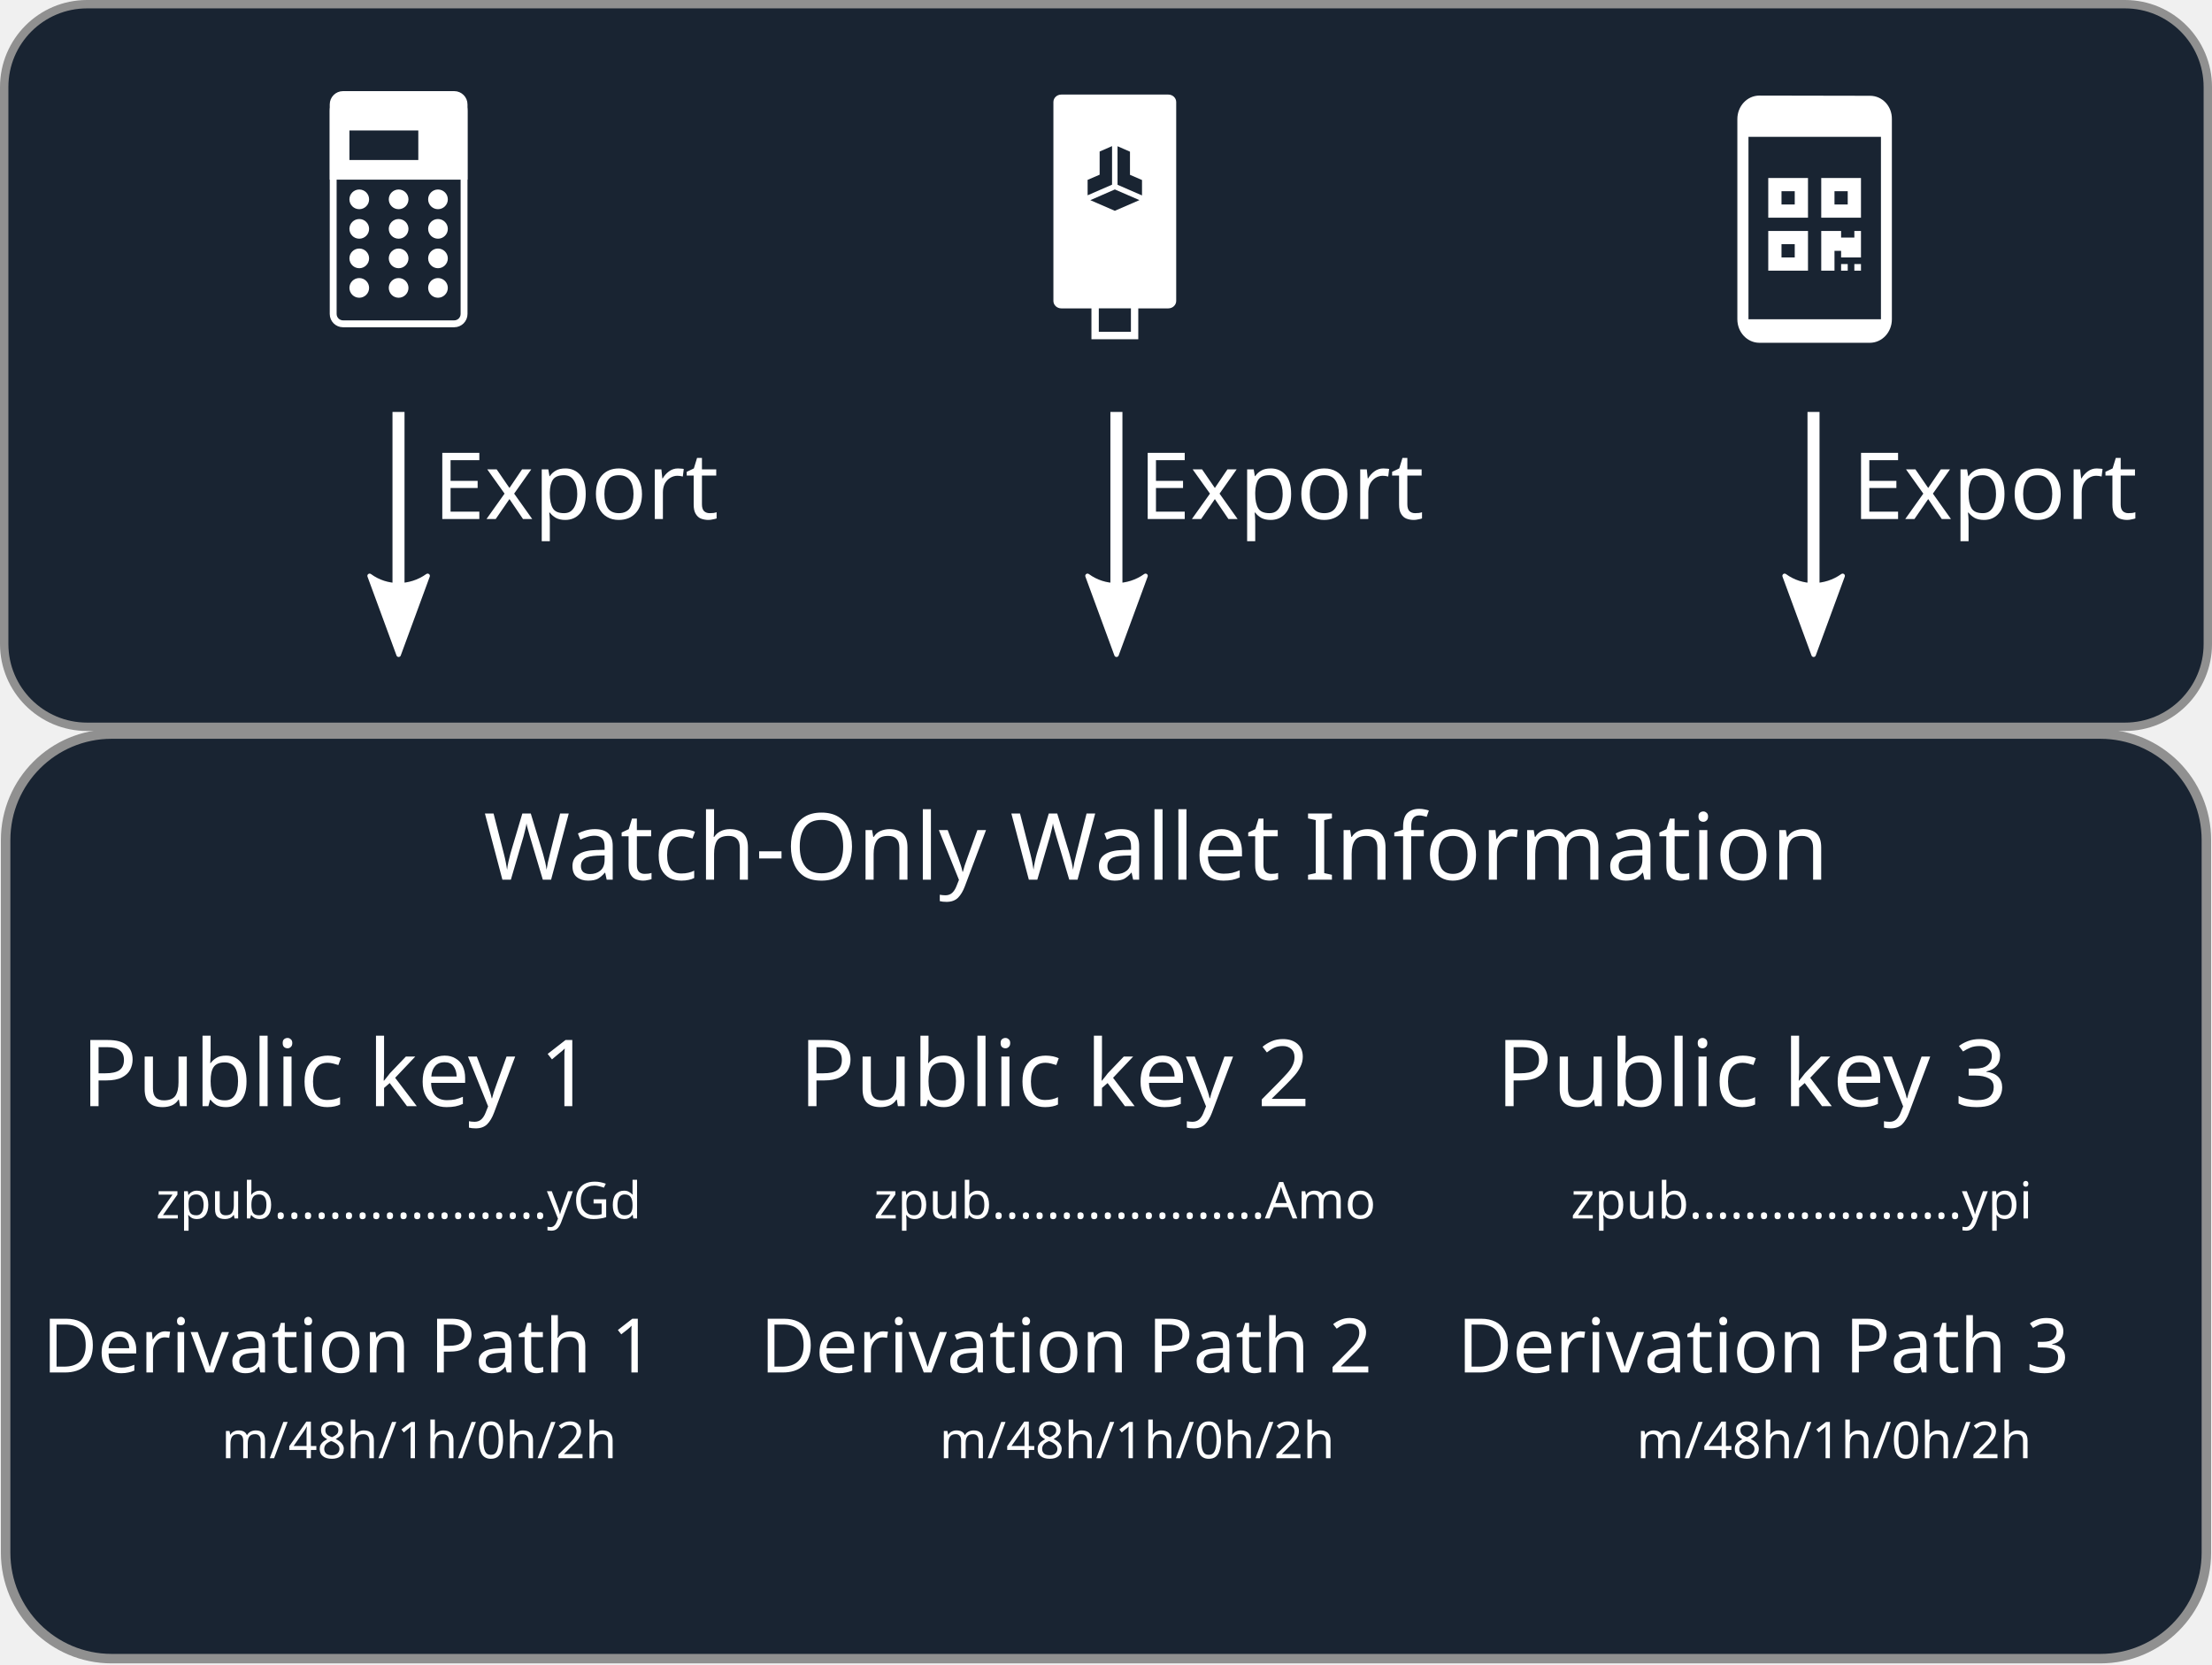
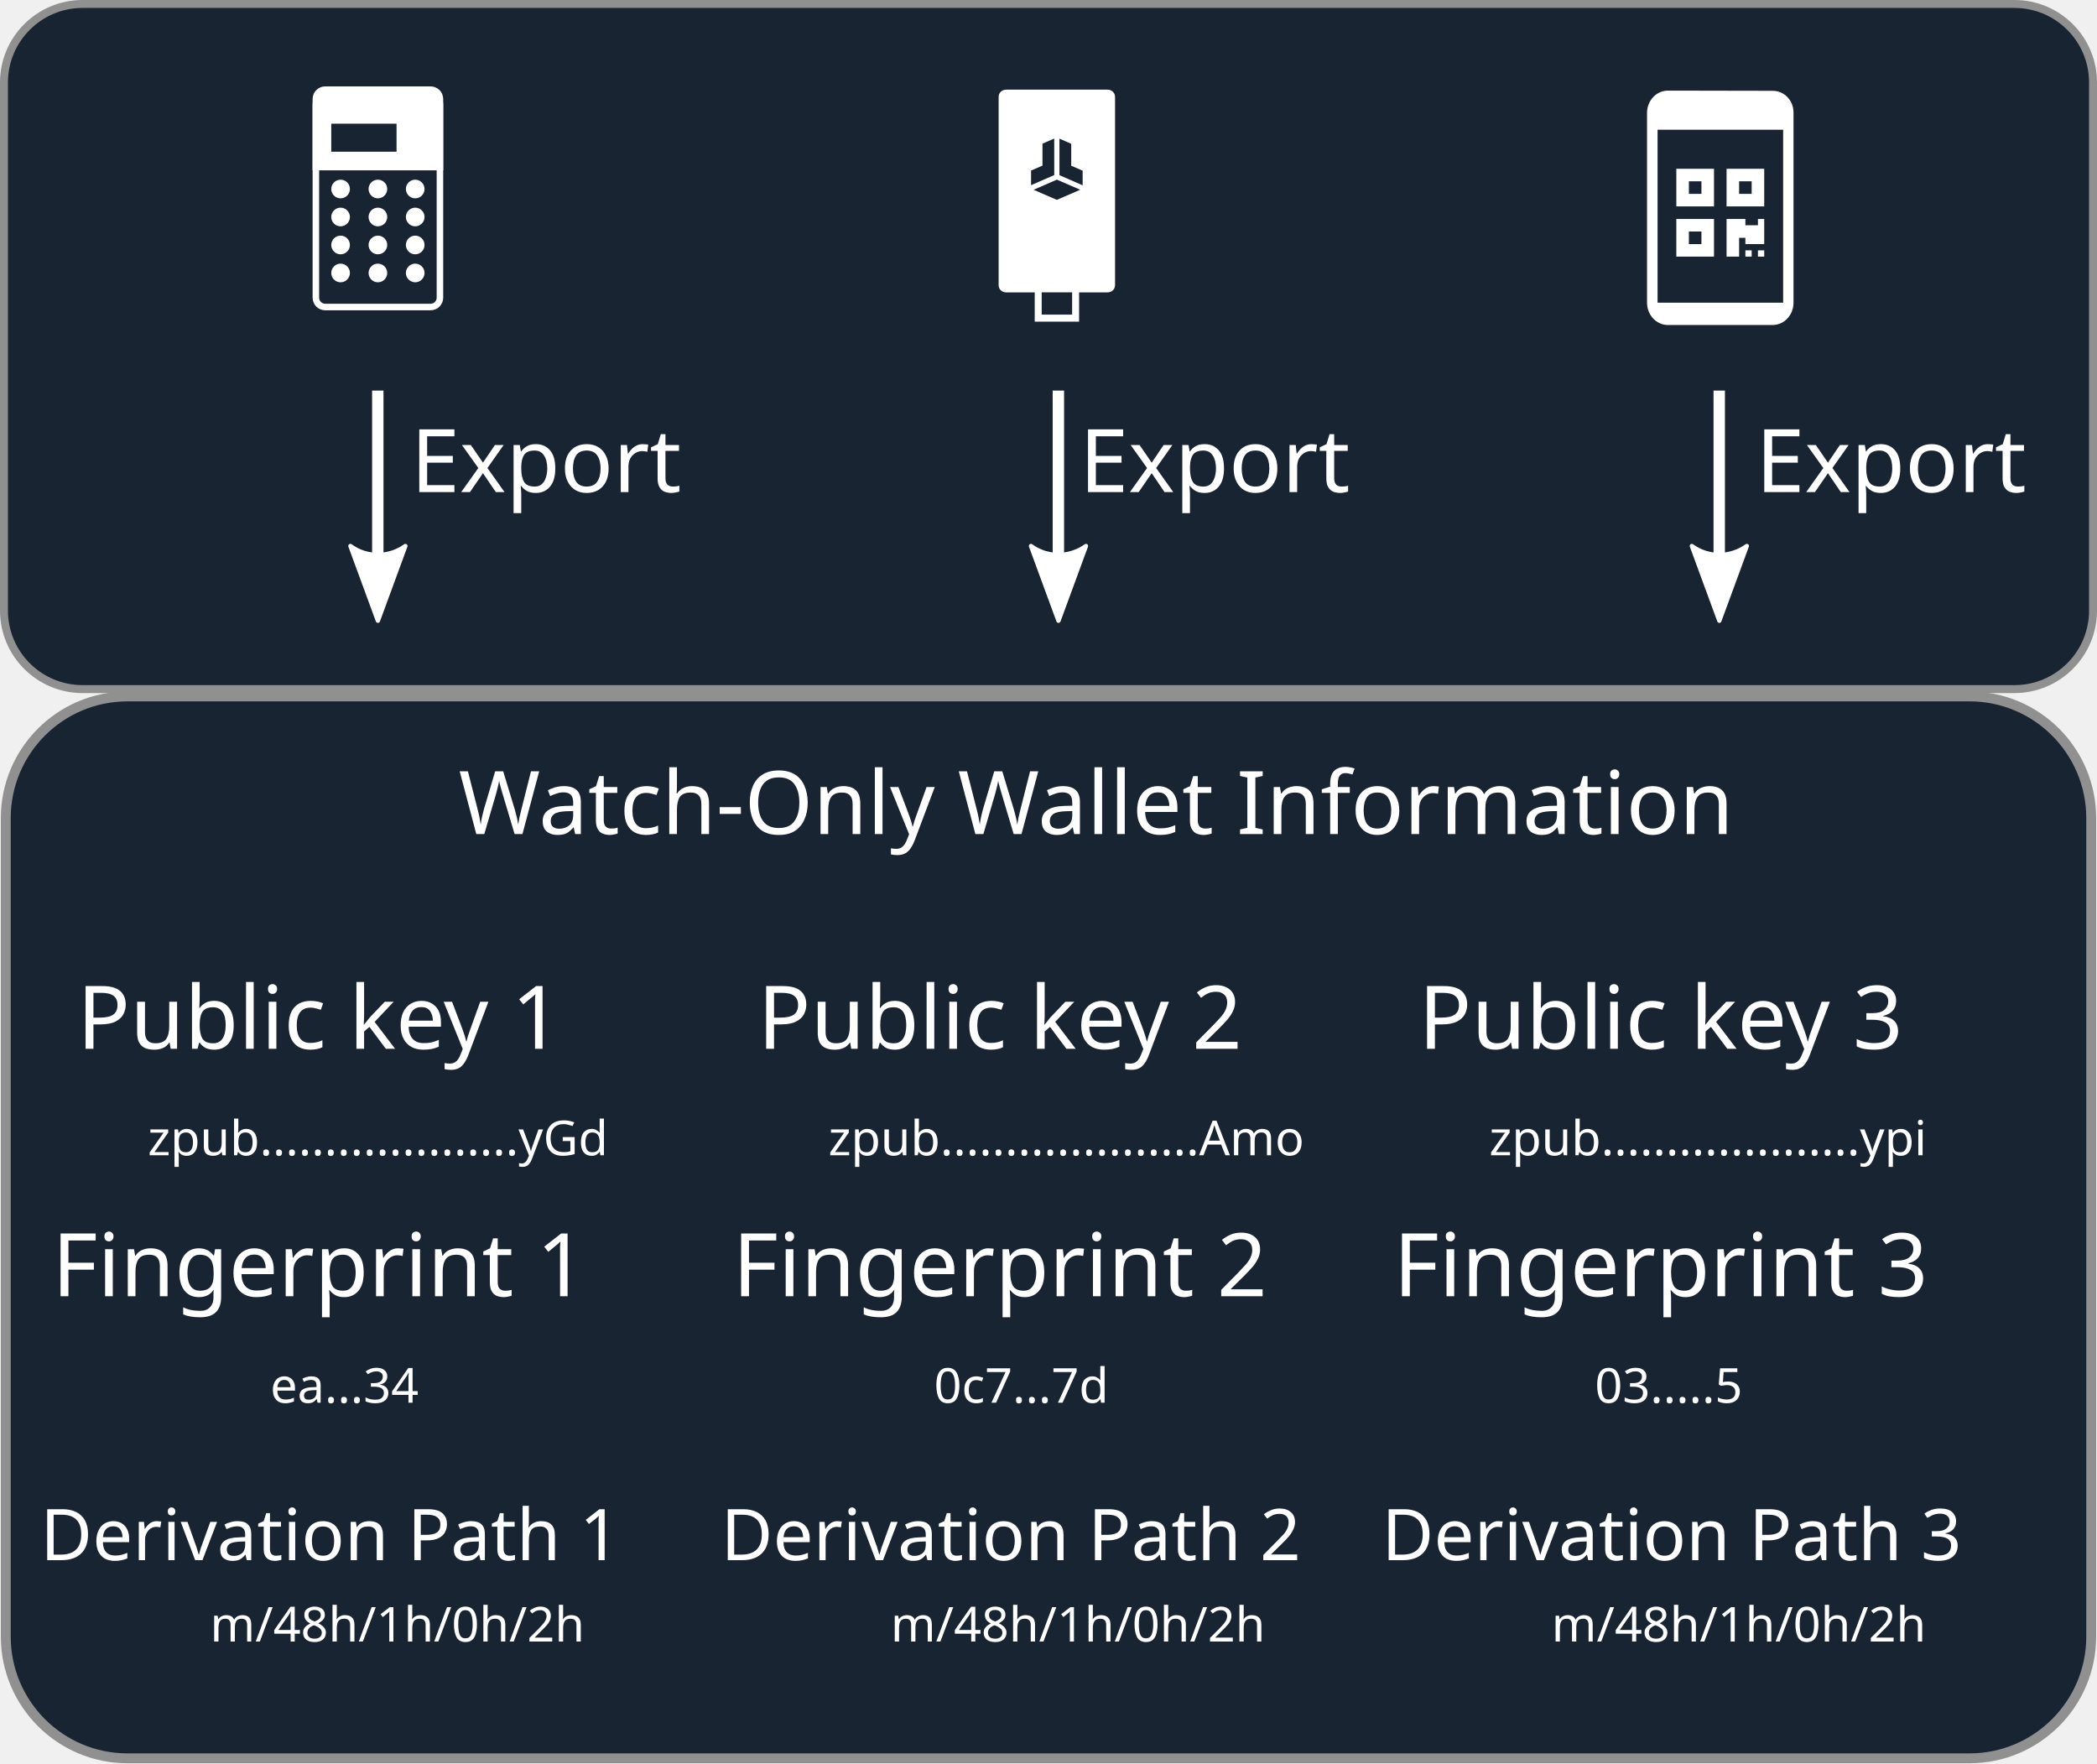
- <svg xmlns="http://www.w3.org/2000/svg" width="183.861mm" height="138.348mm" viewBox="0 0 183.861 138.348" version="1.1" id="svg5">
+ <svg xmlns="http://www.w3.org/2000/svg" width="183.861mm" height="154.6mm" viewBox="0 0 183.861 154.6" version="1.1" id="svg5">
  <defs id="defs2">
    <marker style="overflow:visible" id="Arrow2Mend" refX="0" refY="0" orient="auto">
      <path transform="scale(-0.6)" d="M 8.719,4.034 -2.207,0.016 8.719,-4.002 c -1.745,2.372 -1.735,5.617 -6e-7,8.035 z" style="fill:context-stroke;fill-rule:evenodd;stroke:context-stroke;stroke-width:0.625;stroke-linejoin:round" id="path164965" />
    </marker>
    <marker style="overflow:visible" id="Arrow1Lend" refX="0" refY="0" orient="auto">
      <path transform="matrix(-0.8,0,0,-0.8,-10,0)" style="fill:context-stroke;fill-rule:evenodd;stroke:context-stroke;stroke-width:1pt" d="M 0,0 5,-5 -12.5,0 5,5 Z" id="path164941" />
    </marker>
    <rect x="481.797" y="421.178" width="29.508" height="40.268" id="rect132514" />
    <rect x="524.812" y="382.733" width="358.312" height="107.187" id="rect108088" />
  </defs>
  <g id="layer1" transform="translate(-15.78326,-53.08264)">
    <rect style="fill:#192432;fill-opacity:1;fill-rule:evenodd;stroke:#909090;stroke-width:0.697;stroke-miterlimit:4;stroke-dasharray:none;stroke-opacity:1" id="rect31" width="183.164" height="60.07" x="16.132" y="53.431" ry="6.887" />
-     <rect style="fill:#192432;fill-opacity:1;fill-rule:evenodd;stroke:#909090;stroke-width:0.788;stroke-miterlimit:4;stroke-dasharray:none;stroke-opacity:1" id="rect177184" width="182.926" height="76.86" x="16.251" y="114.104" ry="8.812" />
+     <rect style="fill:#192432;fill-opacity:1;fill-rule:evenodd;stroke:#909090;stroke-width:0.867;stroke-miterlimit:4;stroke-dasharray:none;stroke-opacity:1" id="rect177184" width="182.847" height="93.106" x="16.29" y="114.143" ry="10.675" />
    <g id="Group-5" style="fill:none;fill-rule:evenodd;stroke:none;stroke-width:1" transform="matrix(0.8178821,0,0,0.8178821,43.19155,60.6579)">
      <g id="Group-4">
        <rect id="Rectangle" stroke="#ffffff" stroke-width="0.7" x="0.35" y="0.35" width="13.3" height="23.3" rx="1" />
        <path d="m 2,0 h 10 c 1.105,0 2,0.895 2,2 V 9 H 0 V 2 C 0,0.895 0.895,0 2,0 Z M 2,4 V 7 H 9 V 4 Z" id="Combined-Shape" fill="#ffffff" />
      </g>
      <circle id="Oval" fill="#ffffff" cx="3" cy="11" r="1" />
      <circle id="circle10781" fill="#ffffff" cx="7" cy="11" r="1" />
      <circle id="circle10783" fill="#ffffff" cx="11" cy="11" r="1" />
      <circle id="circle10785" fill="#ffffff" cx="3" cy="14" r="1" />
      <circle id="circle10787" fill="#ffffff" cx="7" cy="14" r="1" />
      <circle id="circle10789" fill="#ffffff" cx="11" cy="14" r="1" />
      <circle id="circle10791" fill="#ffffff" cx="3" cy="17" r="1" />
      <circle id="circle10793" fill="#ffffff" cx="7" cy="17" r="1" />
      <circle id="circle10795" fill="#ffffff" cx="11" cy="17" r="1" />
      <circle id="circle10797" fill="#ffffff" cx="3" cy="20" r="1" />
      <circle id="circle10799" fill="#ffffff" cx="7" cy="20" r="1" />
      <circle id="circle10801" fill="#ffffff" cx="11" cy="20" r="1" />
    </g>
    <path d="m 103.999,60.944 c -0.364,0 -0.657,0.278 -0.657,0.622 v 16.53 c 0,0.344 0.293,0.622 0.657,0.622 h 2.505 v 2.564 h 3.893 v -2.564 h 2.495 c 0.364,0 0.657,-0.278 0.657,-0.622 V 61.566 c 0,-0.344 -0.293,-0.622 -0.657,-0.622 z m 4.218,4.285 v 3.205 l -2.003,0.871 -0.029,0.013 v -1.283 l 1,-0.43 v -1.926 z m 0.455,0.01 1.035,0.452 v 1.924 l 1,0.432 v 1.249 0.032 l -2.034,-0.884 z m -0.223,3.592 2.043,0.887 -2.037,0.885 -0.008,0.003 -2.037,-0.884 z m -1.333,9.886 h 2.669 v 1.951 h -2.669 z" id="path902" style="fill:#ffffff;fill-rule:nonzero;stroke:none;stroke-width:0.853" />
    <text xml:space="preserve" style="font-style:normal;font-weight:normal;font-size:7.705px;line-height:1.25;font-family:sans-serif;fill:#000000;fill-opacity:1;stroke:none;stroke-width:0.193" x="48.789" y="145.042" id="text35645">
      <tspan style="text-align:center;text-anchor:middle;fill:#ffffff;fill-opacity:1;stroke-width:0.193" x="48.789" y="145.042" id="tspan82322">Public key 1</tspan>
    </text>
    <text xml:space="preserve" style="font-style:normal;font-weight:normal;font-size:7.705px;line-height:1.25;font-family:sans-serif;fill:#000000;fill-opacity:1;stroke:none;stroke-width:0.193" x="55.995" y="126.212" id="text62400">
      <tspan id="tspan62398" style="fill:#ffffff;fill-opacity:1;stroke-width:0.193" x="55.995" y="126.212">Watch-Only Wallet Information</tspan>
    </text>
    <text xml:space="preserve" style="font-style:normal;font-weight:normal;font-size:3.75px;line-height:1.25;font-family:sans-serif;fill:#000000;fill-opacity:1;stroke:none;stroke-width:0.094;stroke-miterlimit:4;stroke-dasharray:none" x="279.165" y="167.339" id="text93230">
      <tspan style="text-align:center;text-anchor:middle;fill:#ffffff;fill-opacity:1;stroke-width:0.094;stroke-miterlimit:4;stroke-dasharray:none" x="279.165" y="167.339" id="tspan120812" />
    </text>
    <text xml:space="preserve" transform="matrix(0.2645833,0,0,0.2645833,15.78326,53.08263)" id="text108086" style="font-style:normal;font-weight:normal;font-size:40px;line-height:1.25;font-family:sans-serif;white-space:pre;shape-inside:url(#rect108088);fill:#000000;fill-opacity:1;stroke:none" />
    <text xml:space="preserve" transform="matrix(0.2645833,0,0,0.2645833,15.78326,53.08263)" id="text132512" style="font-style:normal;font-weight:normal;font-size:40px;line-height:1.25;font-family:sans-serif;white-space:pre;shape-inside:url(#rect132514);fill:#000000;fill-opacity:1;stroke:none" />
    <text xml:space="preserve" style="font-style:normal;font-weight:normal;font-size:4.233px;line-height:1.25;font-family:sans-serif;fill:#000000;fill-opacity:1;stroke:none;stroke-width:0.265" x="28.734" y="154.376" id="text145591">
      <tspan style="font-size:4.233px;fill:#ffffff;fill-opacity:1;stroke-width:0.265" x="28.734" y="154.376" id="tspan147219">zpub....................yGd</tspan>
    </text>
-     <text xml:space="preserve" style="font-style:normal;font-weight:normal;font-size:4.233px;line-height:1.25;font-family:sans-serif;fill:#000000;fill-opacity:1;stroke:none;stroke-width:0.265" x="34.203" y="174.303" id="text156841">
-       <tspan style="font-size:4.233px;fill:#ffffff;fill-opacity:1;stroke-width:0.265" x="34.203" y="174.303" id="tspan156839">m/48h/1h/0h/2h</tspan>
+     <text xml:space="preserve" style="font-style:normal;font-weight:normal;font-size:4.233px;line-height:1.25;font-family:sans-serif;fill:#000000;fill-opacity:1;stroke:none;stroke-width:0.265" x="34.203" y="197.004" id="text156841">
+       <tspan style="font-size:4.233px;fill:#ffffff;fill-opacity:1;stroke-width:0.265" x="34.203" y="197.004" id="tspan156839">m/48h/1h/0h/2h</tspan>
    </text>
-     <text xml:space="preserve" style="font-style:normal;font-weight:normal;font-size:6.268px;line-height:1.25;font-family:sans-serif;fill:#000000;fill-opacity:1;stroke:none;stroke-width:0.157" x="48.813" y="167.176" id="text159497">
-       <tspan style="text-align:center;text-anchor:middle;fill:#ffffff;fill-opacity:1;stroke-width:0.157" x="48.813" y="167.176" id="tspan159495">Derivation Path 1</tspan>
+     <text xml:space="preserve" style="font-style:normal;font-weight:normal;font-size:6.268px;line-height:1.25;font-family:sans-serif;fill:#000000;fill-opacity:1;stroke:none;stroke-width:0.157" x="48.813" y="189.876" id="text159497">
+       <tspan style="text-align:center;text-anchor:middle;fill:#ffffff;fill-opacity:1;stroke-width:0.157" x="48.813" y="189.876" id="tspan159495">Derivation Path 1</tspan>
    </text>
    <path style="fill:none;stroke:#ffffff;stroke-width:1;stroke-linecap:butt;stroke-linejoin:miter;stroke-miterlimit:4;stroke-dasharray:none;stroke-opacity:1;marker-end:url(#Arrow2Mend)" d="M 48.907,87.327 V 106.185" id="path164784" />
    <text xml:space="preserve" style="font-style:normal;font-weight:normal;font-size:7.705px;line-height:1.25;font-family:sans-serif;fill:#000000;fill-opacity:1;stroke:none;stroke-width:0.193" x="108.46" y="145.042" id="text165376">
      <tspan style="text-align:center;text-anchor:middle;fill:#ffffff;fill-opacity:1;stroke-width:0.193" x="108.46" y="145.042" id="tspan165374">Public key 2</tspan>
    </text>
    <text xml:space="preserve" style="font-style:normal;font-weight:normal;font-size:4.233px;line-height:1.25;font-family:sans-serif;fill:#000000;fill-opacity:1;stroke:none;stroke-width:0.265" x="88.406" y="154.376" id="text165380">
      <tspan style="font-size:4.233px;fill:#ffffff;fill-opacity:1;stroke-width:0.265" x="88.406" y="154.376" id="tspan165378">zpub....................Amo</tspan>
    </text>
-     <text xml:space="preserve" style="font-style:normal;font-weight:normal;font-size:4.233px;line-height:1.25;font-family:sans-serif;fill:#000000;fill-opacity:1;stroke:none;stroke-width:0.265" x="93.875" y="174.303" id="text165384">
-       <tspan style="font-size:4.233px;fill:#ffffff;fill-opacity:1;stroke-width:0.265" x="93.875" y="174.303" id="tspan165382">m/48h/1h/0h/2h</tspan>
+     <text xml:space="preserve" style="font-style:normal;font-weight:normal;font-size:4.233px;line-height:1.25;font-family:sans-serif;fill:#000000;fill-opacity:1;stroke:none;stroke-width:0.265" x="93.875" y="197.004" id="text165384">
+       <tspan style="font-size:4.233px;fill:#ffffff;fill-opacity:1;stroke-width:0.265" x="93.875" y="197.004" id="tspan165382">m/48h/1h/0h/2h</tspan>
    </text>
-     <text xml:space="preserve" style="font-style:normal;font-weight:normal;font-size:6.268px;line-height:1.25;font-family:sans-serif;fill:#000000;fill-opacity:1;stroke:none;stroke-width:0.157" x="108.484" y="167.176" id="text165388">
-       <tspan style="text-align:center;text-anchor:middle;fill:#ffffff;fill-opacity:1;stroke-width:0.157" x="108.484" y="167.176" id="tspan165386">Derivation Path 2</tspan>
+     <text xml:space="preserve" style="font-style:normal;font-weight:normal;font-size:6.268px;line-height:1.25;font-family:sans-serif;fill:#000000;fill-opacity:1;stroke:none;stroke-width:0.157" x="108.484" y="189.876" id="text165388">
+       <tspan style="text-align:center;text-anchor:middle;fill:#ffffff;fill-opacity:1;stroke-width:0.157" x="108.484" y="189.876" id="tspan165386">Derivation Path 2</tspan>
    </text>
    <path style="fill:none;stroke:#ffffff;stroke-width:1;stroke-linecap:butt;stroke-linejoin:miter;stroke-miterlimit:4;stroke-dasharray:none;stroke-opacity:1;marker-end:url(#Arrow2Mend)" d="M 108.579,87.327 V 106.185" id="path165390" />
    <text xml:space="preserve" style="font-style:normal;font-weight:normal;font-size:7.705px;line-height:1.25;font-family:sans-serif;fill:#000000;fill-opacity:1;stroke:none;stroke-width:0.193" x="166.404" y="145.042" id="text165554">
      <tspan style="text-align:center;text-anchor:middle;fill:#ffffff;fill-opacity:1;stroke-width:0.193" x="166.404" y="145.042" id="tspan165552">Public key 3</tspan>
    </text>
    <text xml:space="preserve" style="font-style:normal;font-weight:normal;font-size:4.233px;line-height:1.25;font-family:sans-serif;fill:#000000;fill-opacity:1;stroke:none;stroke-width:0.265" x="146.349" y="154.376" id="text165558">
      <tspan style="font-size:4.233px;fill:#ffffff;fill-opacity:1;stroke-width:0.265" x="146.349" y="154.376" id="tspan165556">zpub....................ypi</tspan>
    </text>
-     <text xml:space="preserve" style="font-style:normal;font-weight:normal;font-size:4.233px;line-height:1.25;font-family:sans-serif;fill:#000000;fill-opacity:1;stroke:none;stroke-width:0.265" x="151.818" y="174.303" id="text165562">
-       <tspan style="font-size:4.233px;fill:#ffffff;fill-opacity:1;stroke-width:0.265" x="151.818" y="174.303" id="tspan165560">m/48h/1h/0h/2h</tspan>
+     <text xml:space="preserve" style="font-style:normal;font-weight:normal;font-size:4.233px;line-height:1.25;font-family:sans-serif;fill:#000000;fill-opacity:1;stroke:none;stroke-width:0.265" x="151.818" y="197.004" id="text165562">
+       <tspan style="font-size:4.233px;fill:#ffffff;fill-opacity:1;stroke-width:0.265" x="151.818" y="197.004" id="tspan165560">m/48h/1h/0h/2h</tspan>
    </text>
-     <text xml:space="preserve" style="font-style:normal;font-weight:normal;font-size:6.268px;line-height:1.25;font-family:sans-serif;fill:#000000;fill-opacity:1;stroke:none;stroke-width:0.157" x="166.428" y="167.176" id="text165566">
-       <tspan style="text-align:center;text-anchor:middle;fill:#ffffff;fill-opacity:1;stroke-width:0.157" x="166.428" y="167.176" id="tspan165564">Derivation Path 3</tspan>
+     <text xml:space="preserve" style="font-style:normal;font-weight:normal;font-size:6.268px;line-height:1.25;font-family:sans-serif;fill:#000000;fill-opacity:1;stroke:none;stroke-width:0.157" x="166.428" y="189.876" id="text165566">
+       <tspan style="text-align:center;text-anchor:middle;fill:#ffffff;fill-opacity:1;stroke-width:0.157" x="166.428" y="189.876" id="tspan165564">Derivation Path 3</tspan>
    </text>
    <path style="fill:none;stroke:#ffffff;stroke-width:1;stroke-linecap:butt;stroke-linejoin:miter;stroke-miterlimit:4;stroke-dasharray:none;stroke-opacity:1;marker-end:url(#Arrow2Mend)" d="M 166.522,87.327 V 106.185" id="path165568" />
    <text xml:space="preserve" style="font-style:normal;font-weight:normal;font-size:7.705px;line-height:1.25;font-family:sans-serif;fill:#000000;fill-opacity:1;stroke:none;stroke-width:0.193" x="51.797" y="96.229" id="text177257">
      <tspan id="tspan177255" style="fill:#ffffff;fill-opacity:1;stroke-width:0.193" x="51.797" y="96.229">Export</tspan>
    </text>
    <text xml:space="preserve" style="font-style:normal;font-weight:normal;font-size:7.705px;line-height:1.25;font-family:sans-serif;fill:#000000;fill-opacity:1;stroke:none;stroke-width:0.193" x="110.431" y="96.229" id="text177363">
      <tspan id="tspan177361" style="fill:#ffffff;fill-opacity:1;stroke-width:0.193" x="110.431" y="96.229">Export</tspan>
    </text>
    <text xml:space="preserve" style="font-style:normal;font-weight:normal;font-size:7.705px;line-height:1.25;font-family:sans-serif;fill:#000000;fill-opacity:1;stroke:none;stroke-width:0.193" x="169.724" y="96.229" id="text177367">
      <tspan id="tspan177365" style="fill:#ffffff;fill-opacity:1;stroke-width:0.193" x="169.724" y="96.229">Export</tspan>
    </text>
    <g id="Group-3" fill="#ffffff" fill-rule="nonzero" style="stroke:none;stroke-width:1" transform="matrix(0.8562705,0,0,0.8562705,160.1916,61.02775)">
      <g id="specter_icon">
        <path d="M 12.878,0.02 2.14,0 C 0.957,0 0,1.021 0,2.282 V 21.718 C 0,22.979 0.957,24 2.14,24 H 12.86 c 1.183,0 2.14,-1.021 2.14,-2.282 V 2.282 C 15.019,1.021 14.061,0.02 12.878,0.02 Z M 13.939,21.718 H 1.079 V 4.003 H 13.939 Z" id="Shape" />
      </g>
      <g id="qr_icon" transform="translate(3,8)">
        <path d="M 0,3.857 H 3.857 V 0 H 0 Z M 1.286,1.286 H 2.571 V 2.571 H 1.286 Z M 5.143,0 V 3.857 H 9 V 0 Z M 7.714,2.571 H 6.429 V 1.286 H 7.714 Z M 0,9 H 3.857 V 5.143 H 0 Z M 1.286,6.429 H 2.571 V 7.714 H 1.286 Z M 8.357,5.143 H 9 V 7.714 H 7.071 V 7.071 H 6.429 V 9 H 5.143 V 5.143 h 1.929 v 0.643 h 1.286 z m 0,3.214 H 9 V 9 H 8.357 Z m -1.286,0 H 7.714 V 9 H 7.071 Z" id="path1151" />
      </g>
    </g>
+     <text xml:space="preserve" style="font-style:normal;font-weight:normal;font-size:7.705px;line-height:1.25;font-family:sans-serif;fill:#000000;fill-opacity:1;stroke:none;stroke-width:0.193" x="48.789" y="166.738" id="text929">
+       <tspan style="text-align:center;text-anchor:middle;fill:#ffffff;fill-opacity:1;stroke-width:0.193" x="48.789" y="166.738" id="tspan927">Fingerprint 1</tspan>
+     </text>
+     <text xml:space="preserve" style="font-style:normal;font-weight:normal;font-size:4.233px;line-height:1.25;font-family:sans-serif;fill:#000000;fill-opacity:1;stroke:none;stroke-width:0.265" x="39.478" y="176.072" id="text933">
+       <tspan style="font-size:4.233px;fill:#ffffff;fill-opacity:1;stroke-width:0.265" x="39.478" y="176.072" id="tspan931">ea...34</tspan>
+     </text>
+     <text xml:space="preserve" style="font-style:normal;font-weight:normal;font-size:7.705px;line-height:1.25;font-family:sans-serif;fill:#000000;fill-opacity:1;stroke:none;stroke-width:0.193" x="108.46" y="166.738" id="text937">
+       <tspan style="text-align:center;text-anchor:middle;fill:#ffffff;fill-opacity:1;stroke-width:0.193" x="108.46" y="166.738" id="tspan935">Fingerprint 2</tspan>
+     </text>
+     <text xml:space="preserve" style="font-style:normal;font-weight:normal;font-size:4.233px;line-height:1.25;font-family:sans-serif;fill:#000000;fill-opacity:1;stroke:none;stroke-width:0.265" x="97.679" y="176.072" id="text941">
+       <tspan style="font-size:4.233px;fill:#ffffff;fill-opacity:1;stroke-width:0.265" x="97.679" y="176.072" id="tspan939">0c7...7d</tspan>
+     </text>
+     <text xml:space="preserve" style="font-style:normal;font-weight:normal;font-size:7.705px;line-height:1.25;font-family:sans-serif;fill:#000000;fill-opacity:1;stroke:none;stroke-width:0.193" x="166.404" y="166.738" id="text945">
+       <tspan style="text-align:center;text-anchor:middle;fill:#ffffff;fill-opacity:1;stroke-width:0.193" x="166.404" y="166.738" id="tspan943">Fingerprint 3</tspan>
+     </text>
+     <text xml:space="preserve" style="font-style:normal;font-weight:normal;font-size:4.233px;line-height:1.25;font-family:sans-serif;fill:#000000;fill-opacity:1;stroke:none;stroke-width:0.265" x="155.623" y="176.072" id="text949">
+       <tspan style="font-size:4.233px;fill:#ffffff;fill-opacity:1;stroke-width:0.265" x="155.623" y="176.072" id="tspan947">03.....5</tspan>
+     </text>
  </g>
</svg>
